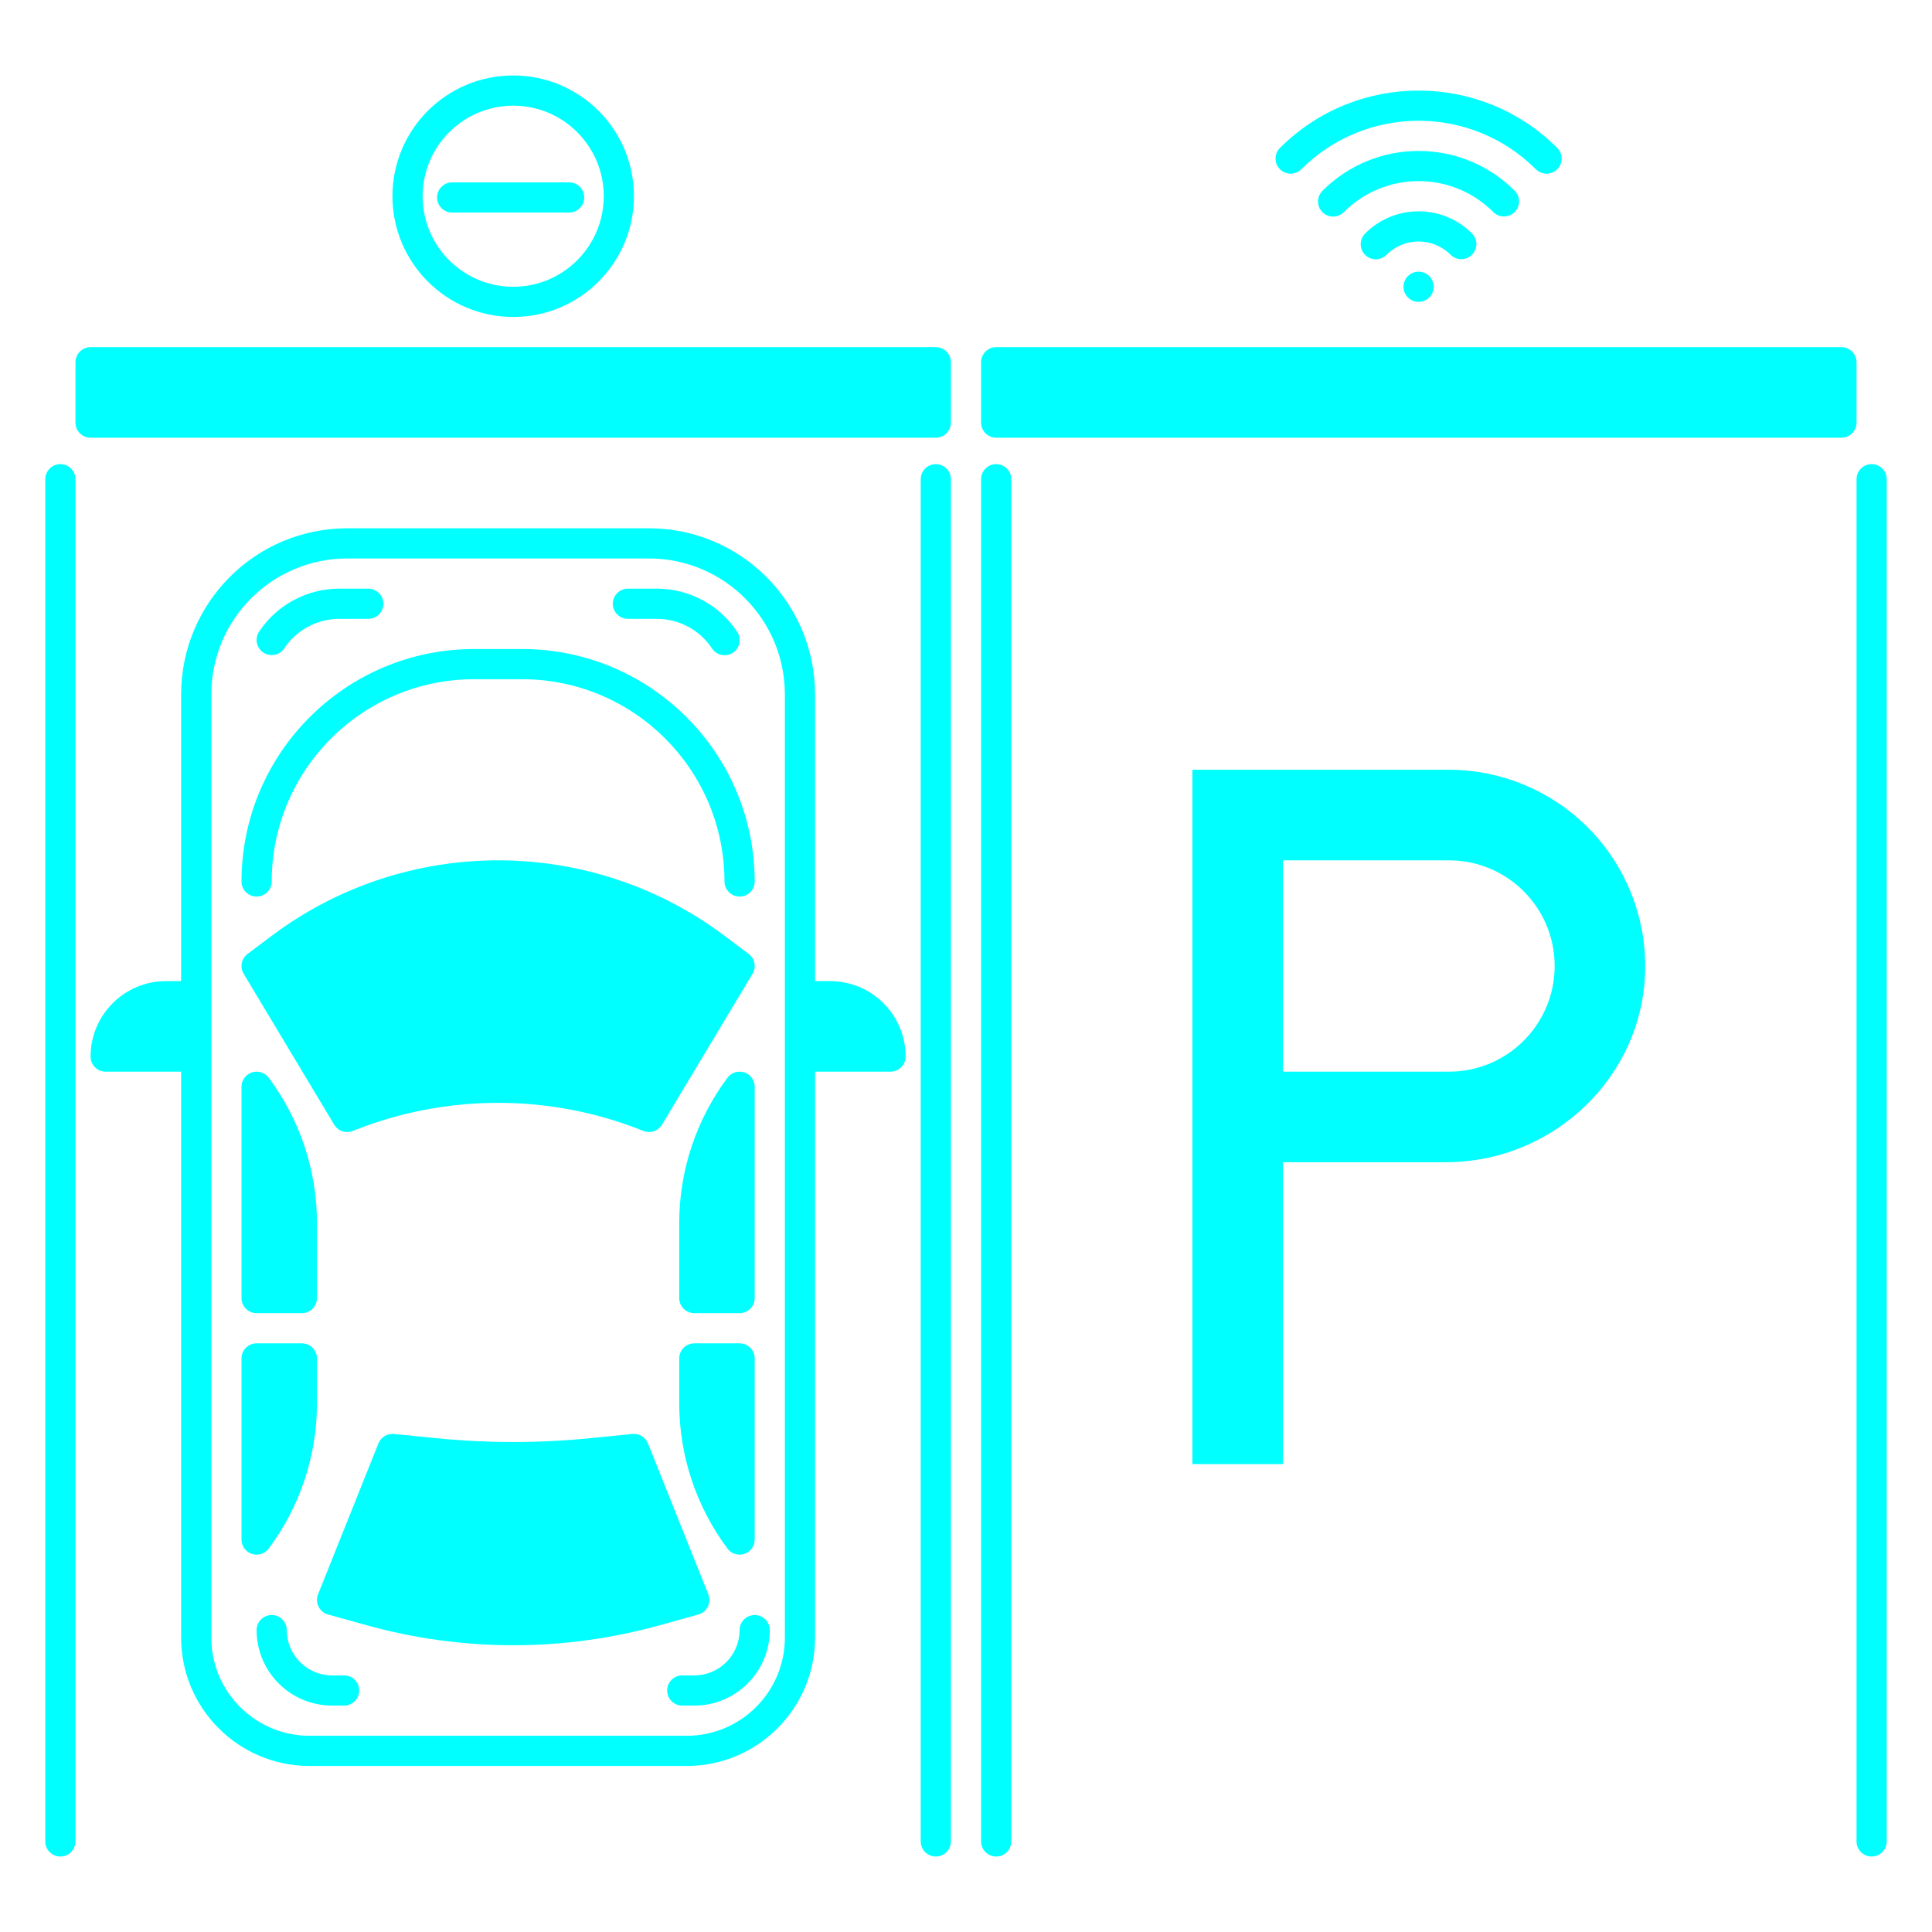
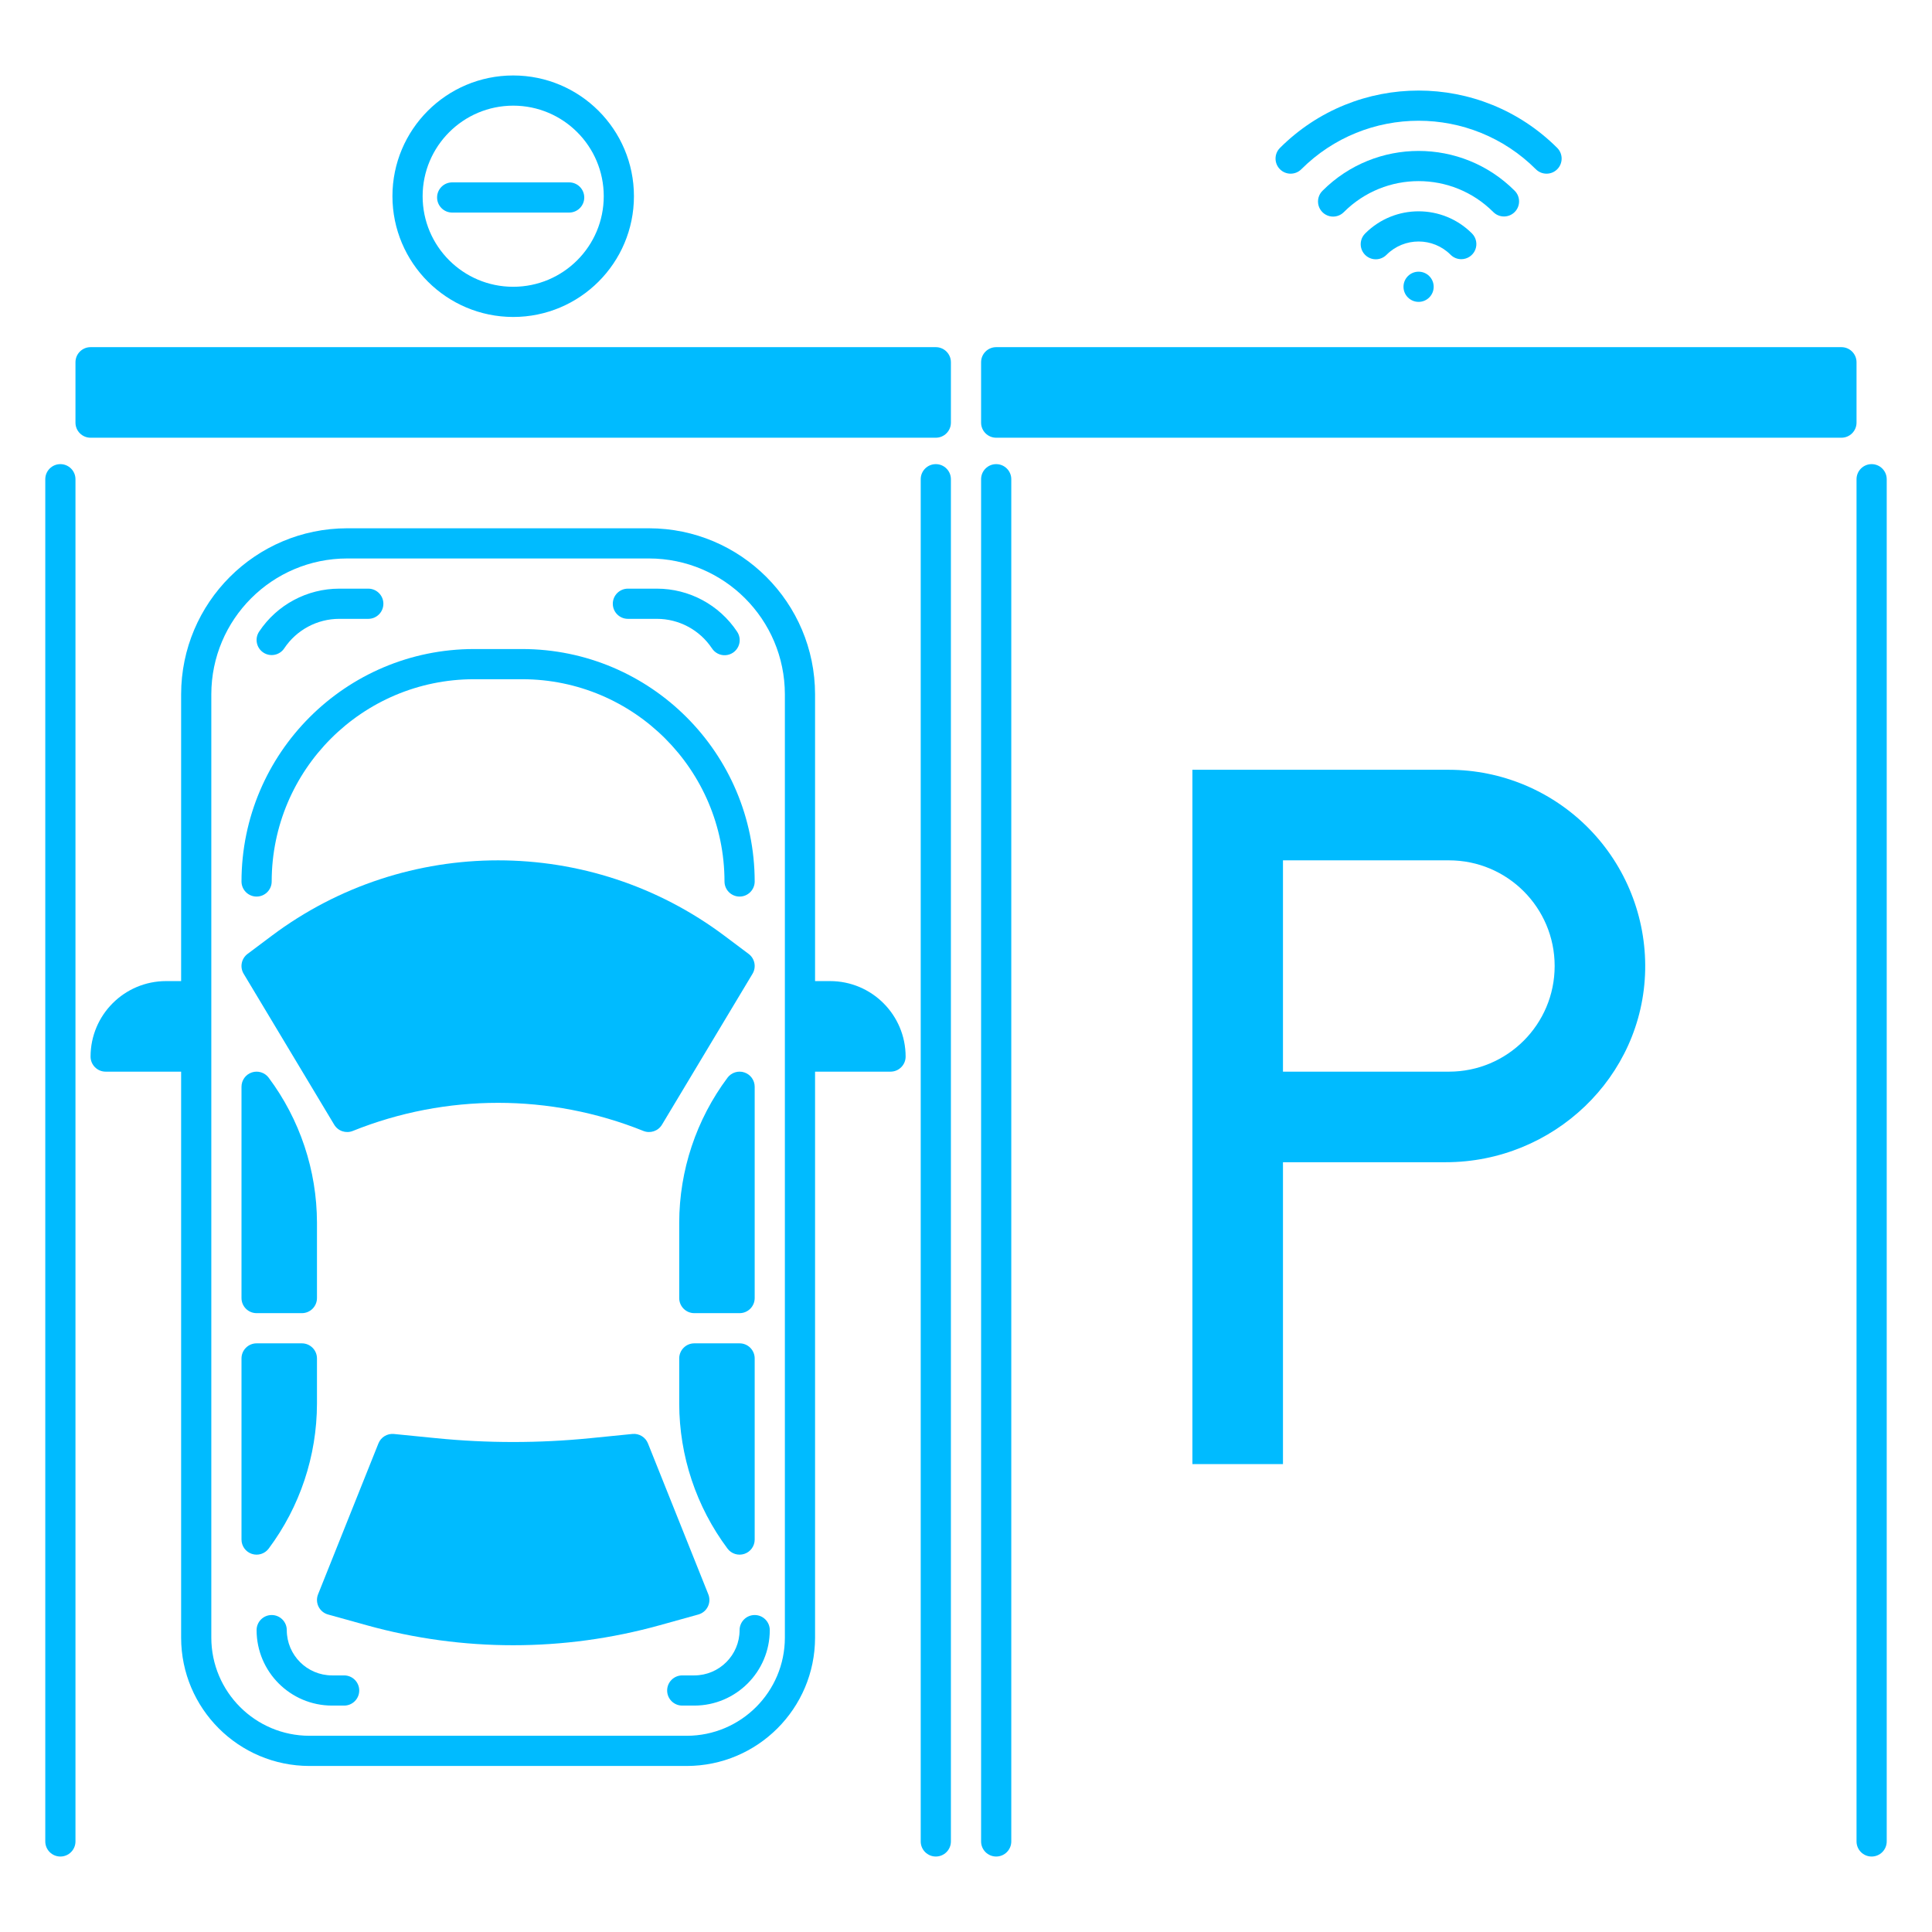
<svg xmlns="http://www.w3.org/2000/svg" version="1.1" width="512" height="512" x="0" y="0" viewBox="0 0 512 512" style="enable-background:new 0 0 512 512" xml:space="preserve" class="">
-   <g transform="matrix(1.04,0,0,1.04,-10.24ffff00ffff9,-10.24ffff00ffff9)">
-     <path d="M187.585 425.774a4 4 0 0 0 .129-3.259l-16-40a4 4 0 0 0-4.112-2.5l-11.138 1.114a206.235 206.235 0 0 1-40.927 0L104.4 380.02a4.005 4.005 0 0 0-4.112 2.5l-16 40a4 4 0 0 0 2.644 5.339l10.3 2.862a144.874 144.874 0 0 0 77.54 0l10.3-2.862a4 4 0 0 0 2.513-2.085zM68 348h12a4 4 0 0 0 4-4v-20a64.4 64.4 0 0 0-12.8-38.4A4 4 0 0 0 64 288v56a4 4 0 0 0 4 4zM71.2 410.4A64.4 64.4 0 0 0 84 372v-12a4 4 0 0 0-4-4H68a4 4 0 0 0-4 4v48a4 4 0 0 0 7.2 2.4zM200 288a4 4 0 0 0-7.2-2.4A64.4 64.4 0 0 0 180 324v20a4 4 0 0 0 4 4h12a4 4 0 0 0 4-4zM196 356h-12a4 4 0 0 0-4 4v12a64.4 64.4 0 0 0 12.8 38.4 4 4 0 0 0 7.2-2.4v-48a4 4 0 0 0-4-4zM198.4 252.8 192 248a100 100 0 0 0-120 0l-6.4 4.8a4 4 0 0 0-1.031 5.258l24 40a4 4 0 0 0 4.915 1.656 103.257 103.257 0 0 1 77.03 0 4 4 0 0 0 4.915-1.656l24-40a4 4 0 0 0-1.029-5.258z" fill="#00ffff" opacity="1" data-original="#00ffff" class="" />
-     <path d="M220 260h-4v-76a44.049 44.049 0 0 0-44-44H92a44.049 44.049 0 0 0-44 44v76h-4a20.023 20.023 0 0 0-20 20 4 4 0 0 0 4 4h20v150a34.038 34.038 0 0 0 34 34h100a34.038 34.038 0 0 0 34-34V284h20a4 4 0 0 0 4-4 20.023 20.023 0 0 0-20-20zm-12 174a26.029 26.029 0 0 1-26 26H82a26.029 26.029 0 0 1-26-26V184a36.04 36.04 0 0 1 36-36h80a36.04 36.04 0 0 1 36 36z" fill="#00ffff" opacity="1" data-original="#00ffff" class="" />
-     <path d="M138.4 172h-12.8A61.67 61.67 0 0 0 64 233.6a4 4 0 1 0 8 0 53.661 53.661 0 0 1 53.6-53.6h12.8a53.661 53.661 0 0 1 53.6 53.6 4 4 0 1 0 8 0 61.67 61.67 0 0 0-61.6-61.6zM69.781 172.928a4 4 0 0 0 5.547-1.11A17.526 17.526 0 0 1 89.938 164H97.6a4 4 0 1 0 0-8h-7.662a25.507 25.507 0 0 0-21.266 11.381 4 4 0 0 0 1.109 5.547zM166.4 164h7.663a17.525 17.525 0 0 1 14.609 7.818 4 4 0 1 0 6.656-4.437A25.507 25.507 0 0 0 174.063 156H166.4a4 4 0 1 0 0 8zM196 432a12.013 12.013 0 0 1-12 12h-3.2a4 4 0 1 0 0 8h3.2a20.023 20.023 0 0 0 20-20 4 4 0 0 0-8 0zM91.2 444H88a12.013 12.013 0 0 1-12-12 4 4 0 0 0-8 0 20.023 20.023 0 0 0 20 20h3.2a4 4 0 1 0 0-8z" fill="#00ffff" opacity="1" data-original="#00ffff" class="" />
-     <circle cx="375.941" cy="76" r="4" fill="#00ffff" opacity="1" data-original="#00ffff" class="" />
-     <path d="M387.255 68.687a4 4 0 0 0 2.828-6.829 20 20 0 0 0-28.284 0 4 4 0 1 0 5.656 5.657 12 12 0 0 1 16.972 0 3.985 3.985 0 0 0 2.828 1.172z" fill="#00ffff" opacity="1" data-original="#00ffff" class="" />
-     <path d="M401.4 56.2a4 4 0 0 0 0-5.657 36 36 0 0 0-50.911 0 4 4 0 1 0 5.657 5.656 28 28 0 0 1 39.6 0 4 4 0 0 0 5.654.001z" fill="#00ffff" opacity="1" data-original="#00ffff" class="" />
-     <path d="M344.828 44.887a44 44 0 0 1 62.226 0 4 4 0 0 0 5.656-5.657 52 52 0 0 0-73.538 0 4 4 0 0 0 5.656 5.657z" fill="#00ffff" opacity="1" data-original="#00ffff" class="" />
-     <rect width="232" height="24" x="20" y="92" rx="4" fill="#00ffff" opacity="1" data-original="#00ffff" class="" />
-     <rect width="232" height="24" x="260" y="92" rx="4" fill="#00ffff" opacity="1" data-original="#00ffff" class="" />
-     <path d="M248 123a4 4 0 0 0-4 4v361a4 4 0 0 0 8 0V127a4 4 0 0 0-4-4zM264 123a4 4 0 0 0-4 4v361a4 4 0 0 0 8 0V127a4 4 0 0 0-4-4zM496 123a4 4 0 0 0-4 4v361a4 4 0 0 0 8 0V127a4 4 0 0 0-4-4zM16 123a4 4 0 0 0-4 4v361a4 4 0 0 0 8 0V127a4 4 0 0 0-4-4zM136 84a32 32 0 1 0-32-32 32.036 32.036 0 0 0 32 32zm0-56a24 24 0 1 1-24 24 24.028 24.028 0 0 1 24-24z" fill="#00ffff" opacity="1" data-original="#00ffff" class="" />
-     <path d="M150.833 56.333a4 4 0 0 0 0-8h-31a4 4 0 0 0 0 8zM384 204h-68v184h24v-80h43.127c28.474 0 52.323-22.526 52.863-50.995A52.057 52.057 0 0 0 384 204zm0 80h-44v-56h44a28 28 0 0 1 0 56z" fill="#00ffff" opacity="1" data-original="#00ffff" class="" />
+   <g transform="matrix(1.04,0,0,1.04,-10.24bbff00bbff9,-10.24bbff00bbff9)">
+     <path d="M187.585 425.774a4 4 0 0 0 .129-3.259l-16-40a4 4 0 0 0-4.112-2.5l-11.138 1.114a206.235 206.235 0 0 1-40.927 0L104.4 380.02a4.005 4.005 0 0 0-4.112 2.5l-16 40a4 4 0 0 0 2.644 5.339l10.3 2.862a144.874 144.874 0 0 0 77.54 0l10.3-2.862a4 4 0 0 0 2.513-2.085zM68 348h12a4 4 0 0 0 4-4v-20a64.4 64.4 0 0 0-12.8-38.4A4 4 0 0 0 64 288v56a4 4 0 0 0 4 4zM71.2 410.4A64.4 64.4 0 0 0 84 372v-12a4 4 0 0 0-4-4H68a4 4 0 0 0-4 4v48a4 4 0 0 0 7.2 2.4zM200 288a4 4 0 0 0-7.2-2.4A64.4 64.4 0 0 0 180 324v20a4 4 0 0 0 4 4h12a4 4 0 0 0 4-4zM196 356h-12a4 4 0 0 0-4 4v12a64.4 64.4 0 0 0 12.8 38.4 4 4 0 0 0 7.2-2.4v-48a4 4 0 0 0-4-4zM198.4 252.8 192 248a100 100 0 0 0-120 0l-6.4 4.8a4 4 0 0 0-1.031 5.258l24 40a4 4 0 0 0 4.915 1.656 103.257 103.257 0 0 1 77.03 0 4 4 0 0 0 4.915-1.656l24-40a4 4 0 0 0-1.029-5.258z" fill="#00bbff" opacity="1" data-original="#00bbff" class="" />
+     <path d="M220 260h-4v-76a44.049 44.049 0 0 0-44-44H92a44.049 44.049 0 0 0-44 44v76h-4a20.023 20.023 0 0 0-20 20 4 4 0 0 0 4 4h20v150a34.038 34.038 0 0 0 34 34h100a34.038 34.038 0 0 0 34-34V284h20a4 4 0 0 0 4-4 20.023 20.023 0 0 0-20-20zm-12 174a26.029 26.029 0 0 1-26 26H82a26.029 26.029 0 0 1-26-26V184a36.04 36.04 0 0 1 36-36h80a36.04 36.04 0 0 1 36 36z" fill="#00bbff" opacity="1" data-original="#00bbff" class="" />
+     <path d="M138.4 172h-12.8A61.67 61.67 0 0 0 64 233.6a4 4 0 1 0 8 0 53.661 53.661 0 0 1 53.6-53.6h12.8a53.661 53.661 0 0 1 53.6 53.6 4 4 0 1 0 8 0 61.67 61.67 0 0 0-61.6-61.6zM69.781 172.928a4 4 0 0 0 5.547-1.11A17.526 17.526 0 0 1 89.938 164H97.6a4 4 0 1 0 0-8h-7.662a25.507 25.507 0 0 0-21.266 11.381 4 4 0 0 0 1.109 5.547zM166.4 164h7.663a17.525 17.525 0 0 1 14.609 7.818 4 4 0 1 0 6.656-4.437A25.507 25.507 0 0 0 174.063 156H166.4a4 4 0 1 0 0 8zM196 432a12.013 12.013 0 0 1-12 12h-3.2a4 4 0 1 0 0 8h3.2a20.023 20.023 0 0 0 20-20 4 4 0 0 0-8 0zM91.2 444H88a12.013 12.013 0 0 1-12-12 4 4 0 0 0-8 0 20.023 20.023 0 0 0 20 20h3.2a4 4 0 1 0 0-8z" fill="#00bbff" opacity="1" data-original="#00bbff" class="" />
+     <circle cx="375.941" cy="76" r="4" fill="#00bbff" opacity="1" data-original="#00bbff" class="" />
+     <path d="M387.255 68.687a4 4 0 0 0 2.828-6.829 20 20 0 0 0-28.284 0 4 4 0 1 0 5.656 5.657 12 12 0 0 1 16.972 0 3.985 3.985 0 0 0 2.828 1.172z" fill="#00bbff" opacity="1" data-original="#00bbff" class="" />
+     <path d="M401.4 56.2a4 4 0 0 0 0-5.657 36 36 0 0 0-50.911 0 4 4 0 1 0 5.657 5.656 28 28 0 0 1 39.6 0 4 4 0 0 0 5.654.001z" fill="#00bbff" opacity="1" data-original="#00bbff" class="" />
+     <path d="M344.828 44.887a44 44 0 0 1 62.226 0 4 4 0 0 0 5.656-5.657 52 52 0 0 0-73.538 0 4 4 0 0 0 5.656 5.657z" fill="#00bbff" opacity="1" data-original="#00bbff" class="" />
+     <rect width="232" height="24" x="20" y="92" rx="4" fill="#00bbff" opacity="1" data-original="#00bbff" class="" />
+     <rect width="232" height="24" x="260" y="92" rx="4" fill="#00bbff" opacity="1" data-original="#00bbff" class="" />
+     <path d="M248 123a4 4 0 0 0-4 4v361a4 4 0 0 0 8 0V127a4 4 0 0 0-4-4zM264 123a4 4 0 0 0-4 4v361a4 4 0 0 0 8 0V127a4 4 0 0 0-4-4zM496 123a4 4 0 0 0-4 4v361a4 4 0 0 0 8 0V127a4 4 0 0 0-4-4zM16 123a4 4 0 0 0-4 4v361a4 4 0 0 0 8 0V127a4 4 0 0 0-4-4zM136 84a32 32 0 1 0-32-32 32.036 32.036 0 0 0 32 32zm0-56a24 24 0 1 1-24 24 24.028 24.028 0 0 1 24-24z" fill="#00bbff" opacity="1" data-original="#00bbff" class="" />
+     <path d="M150.833 56.333a4 4 0 0 0 0-8h-31a4 4 0 0 0 0 8zM384 204h-68v184h24v-80h43.127c28.474 0 52.323-22.526 52.863-50.995A52.057 52.057 0 0 0 384 204zm0 80h-44v-56h44a28 28 0 0 1 0 56z" fill="#00bbff" opacity="1" data-original="#00bbff" class="" />
  </g>
</svg>
